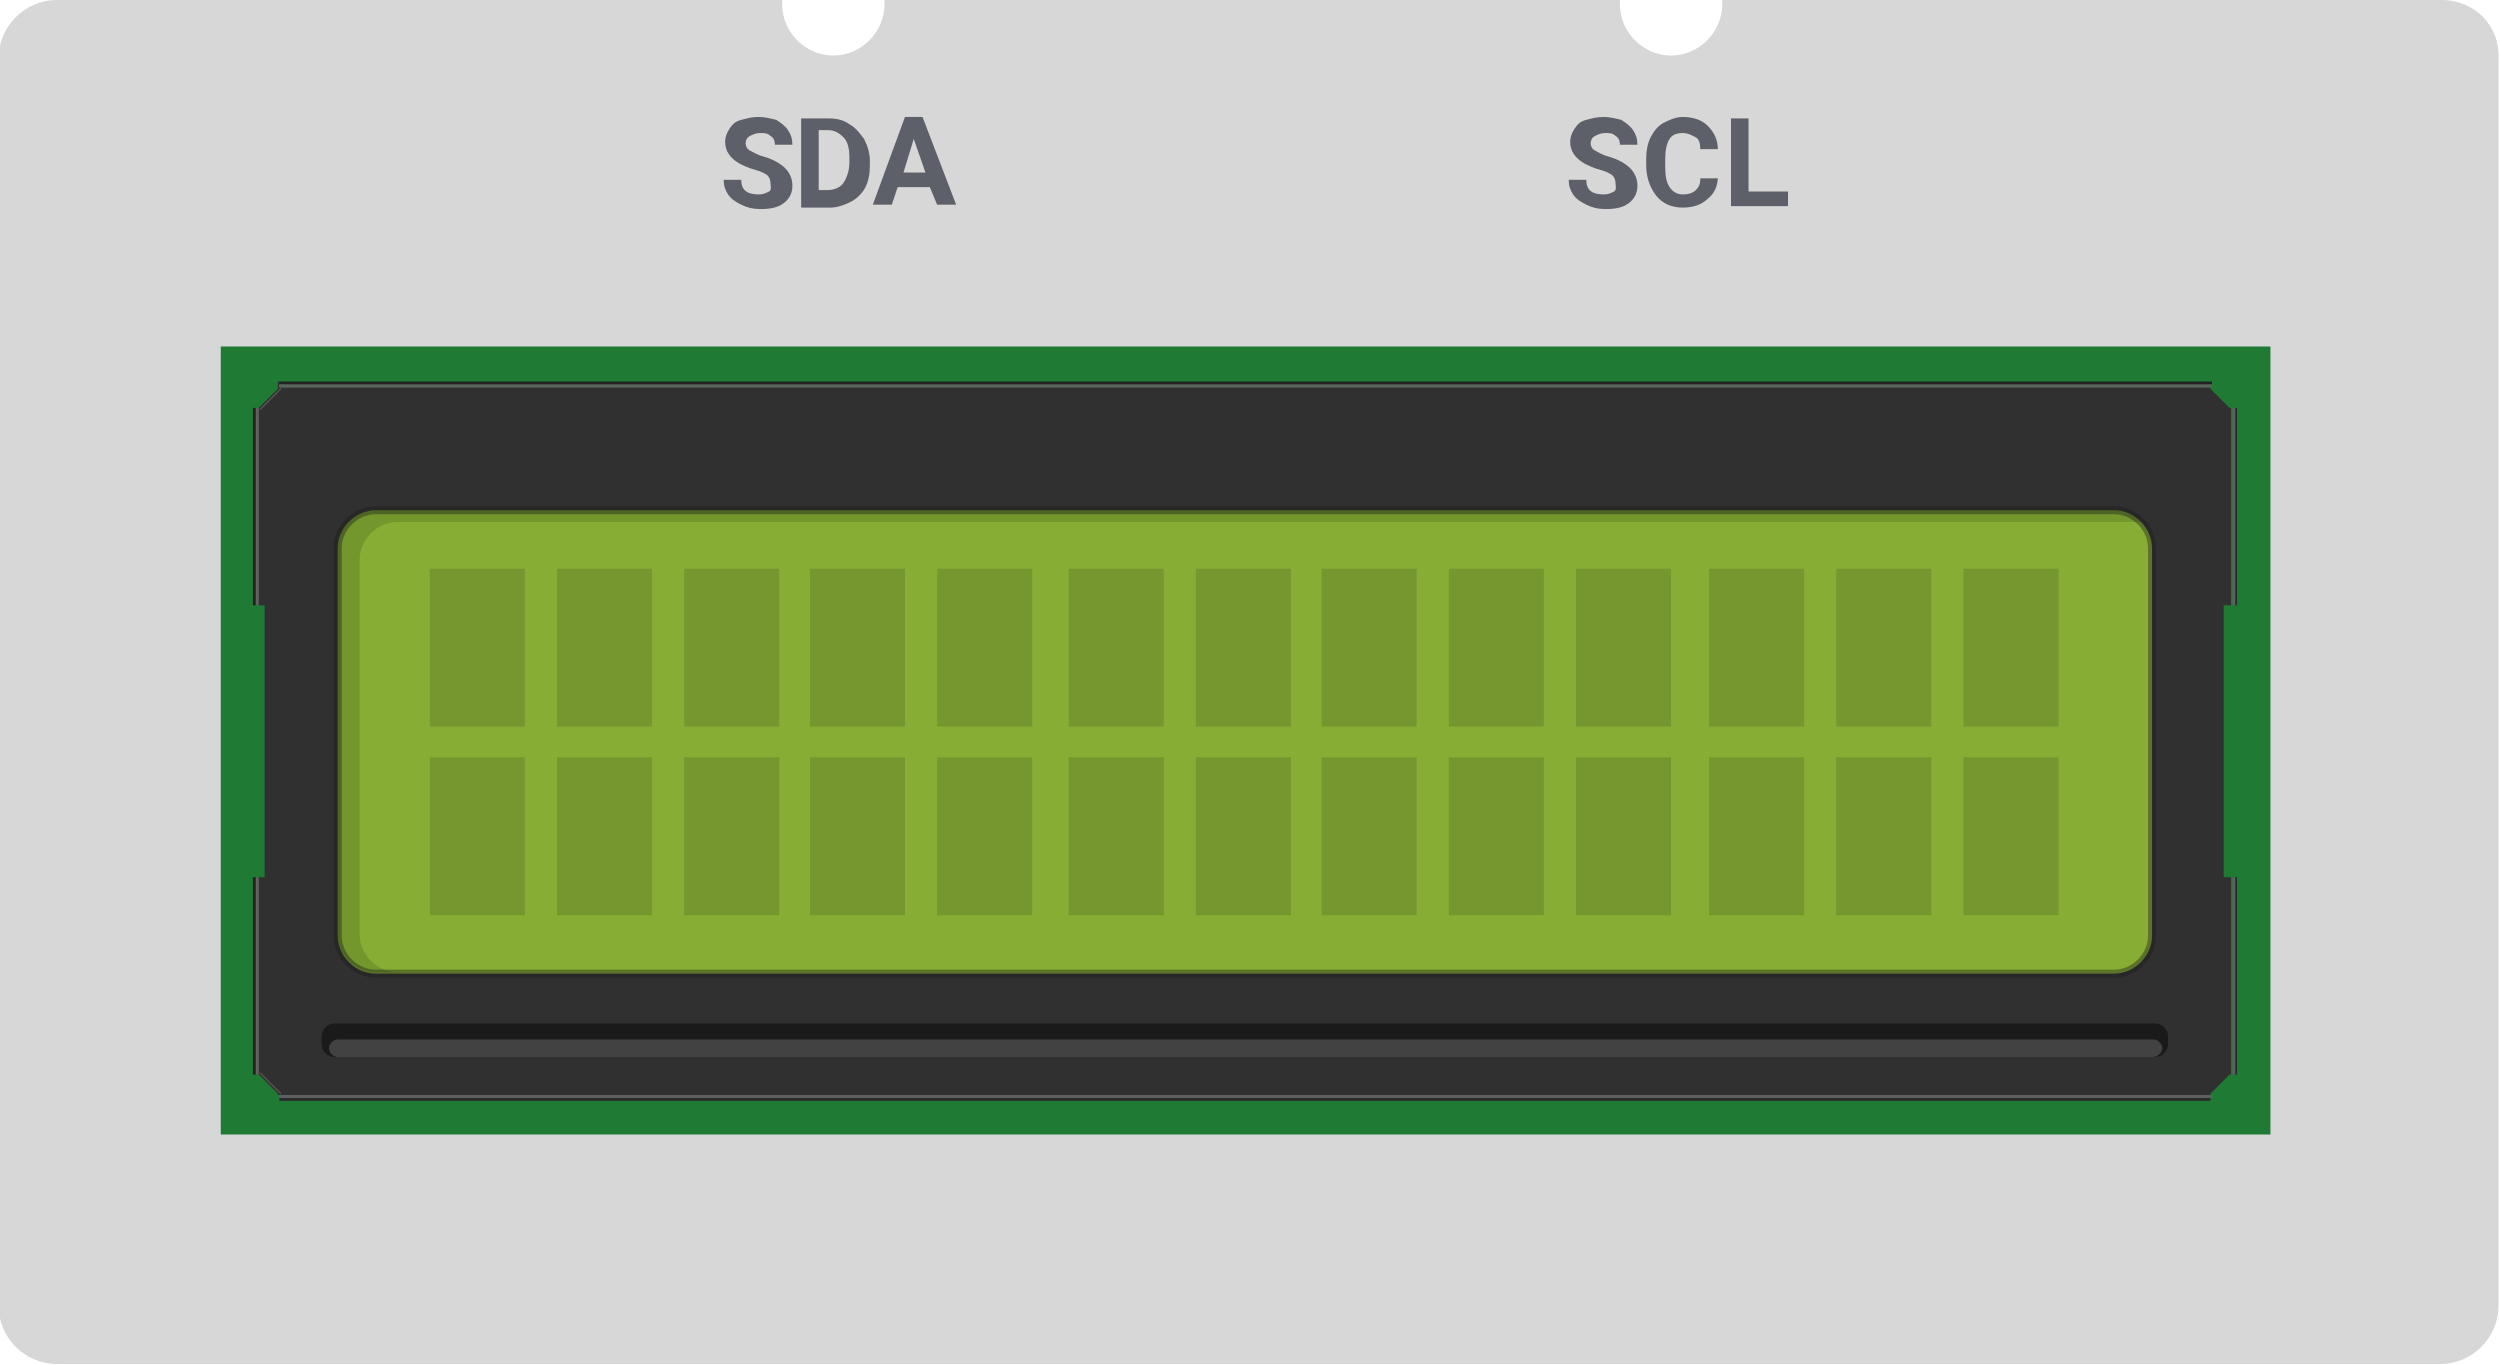
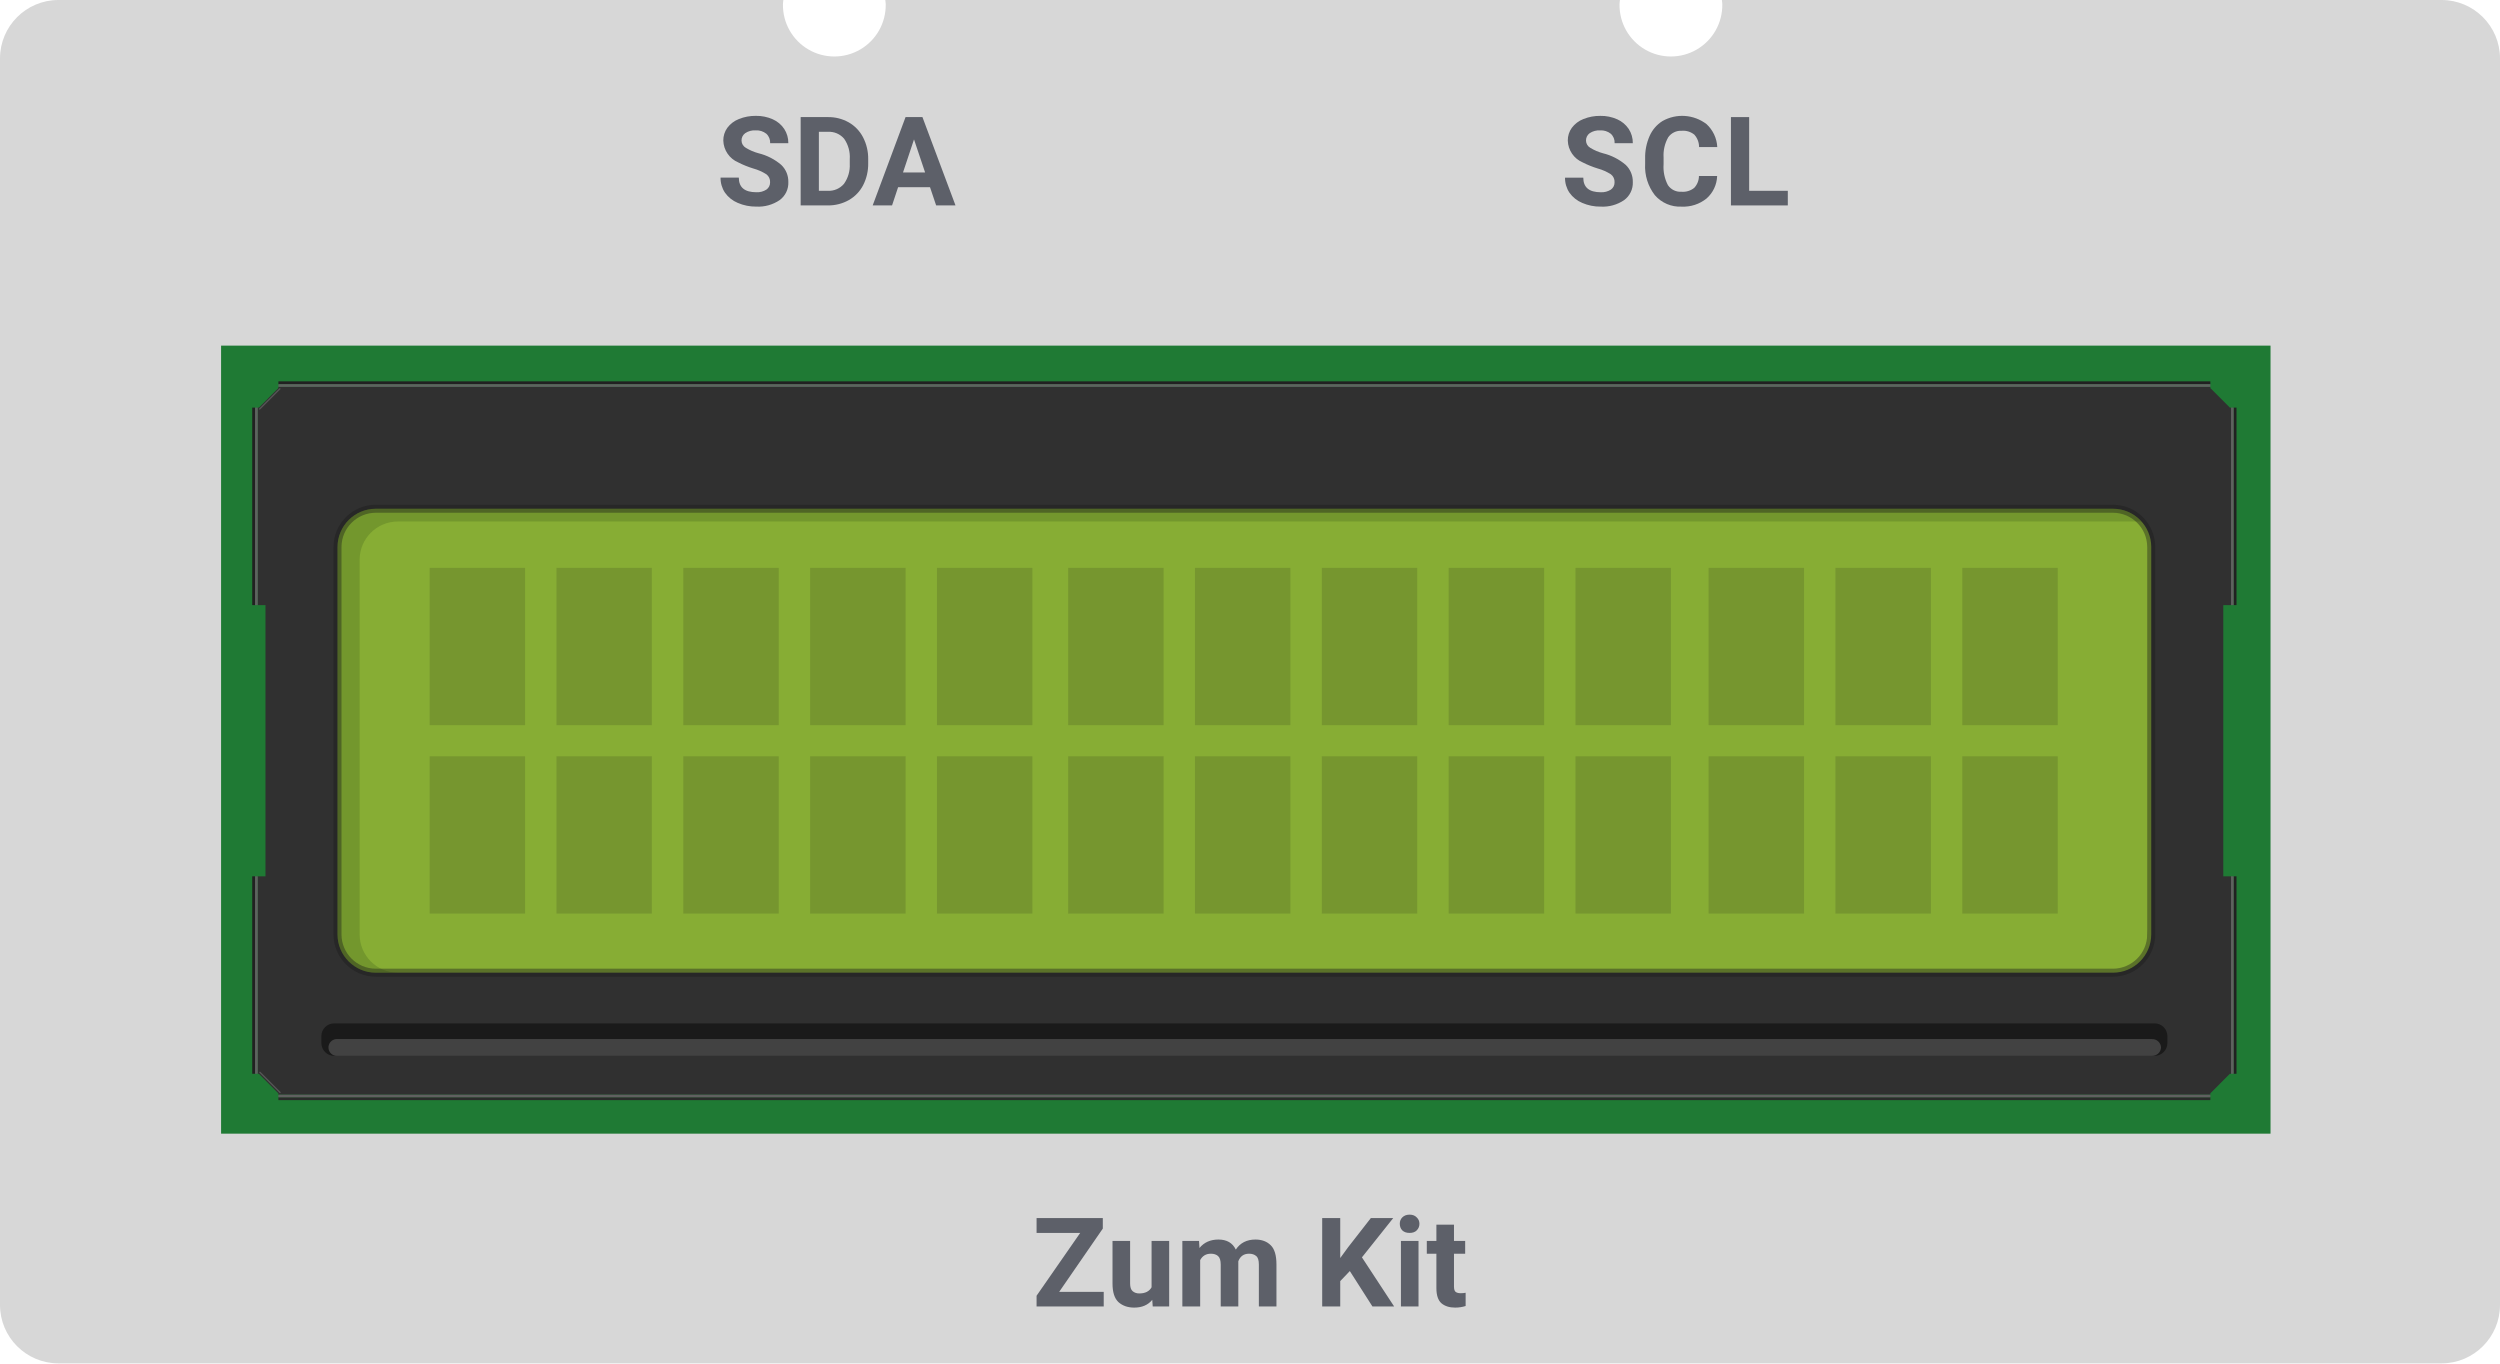
- <svg xmlns="http://www.w3.org/2000/svg" version="1.1" id="svg" x="0px" y="0px" viewBox="-638.1 362.2 171 93.3" enable-background="new -638.1 362.2 171 93.3" xml:space="preserve">
-   <path fill-rule="evenodd" clip-rule="evenodd" fill="#D7D7D7" d="M-471.1,362.2h-49.2c0,0.1,0,0.2,0,0.3c0,1.9-1.6,3.5-3.5,3.5  s-3.5-1.6-3.5-3.5c0-0.1,0-0.2,0-0.3h-50.3c0,0.1,0,0.2,0,0.3c0,1.9-1.6,3.5-3.5,3.5s-3.5-1.6-3.5-3.5c0-0.1,0-0.2,0-0.3h-49.6  c-2.2,0-4,1.8-4,4v85.3c0,2.2,1.8,4,4,4h163c2.2,0,4-1.8,4-4v-85.3C-467.1,364-468.8,362.2-471.1,362.2z" />
-   <g>
-     <path fill="#5D6069" d="M-527.6,374.7c0-0.2-0.1-0.4-0.2-0.5s-0.5-0.3-0.9-0.4s-0.8-0.3-1-0.4c-0.7-0.4-1-0.9-1-1.5   c0-0.3,0.1-0.6,0.3-0.9c0.2-0.3,0.4-0.5,0.8-0.6s0.7-0.2,1.2-0.2c0.4,0,0.8,0.1,1.2,0.2c0.3,0.2,0.6,0.4,0.8,0.7   c0.2,0.3,0.3,0.6,0.3,1h-1.2c0-0.3-0.1-0.5-0.3-0.6c-0.2-0.2-0.4-0.2-0.7-0.2c-0.3,0-0.5,0.1-0.7,0.2c-0.2,0.1-0.3,0.3-0.3,0.5   c0,0.2,0.1,0.4,0.3,0.5c0.2,0.1,0.5,0.3,0.9,0.4c0.7,0.2,1.2,0.5,1.5,0.8c0.3,0.3,0.5,0.7,0.5,1.2c0,0.5-0.2,0.9-0.6,1.2   c-0.4,0.3-0.9,0.4-1.6,0.4c-0.5,0-0.9-0.1-1.3-0.3c-0.4-0.2-0.7-0.4-0.9-0.7c-0.2-0.3-0.3-0.6-0.3-1h1.2c0,0.7,0.4,1,1.2,1   c0.3,0,0.5-0.1,0.7-0.2S-527.6,374.9-527.6,374.7z" />
-     <path fill="#5D6069" d="M-518.4,375.3h2.6v1h-3.9v-6h1.2V375.3z" />
-     <path fill="#5D6069" d="M-520.6,374.3c0,0.7-0.3,1.2-0.7,1.5c-0.4,0.4-1,0.6-1.7,0.6c-0.8,0-1.4-0.3-1.8-0.8   c-0.4-0.5-0.7-1.2-0.7-2.1v-0.4c0-0.6,0.1-1.1,0.3-1.5c0.2-0.4,0.5-0.8,0.9-1c0.4-0.2,0.8-0.4,1.3-0.4c0.7,0,1.3,0.2,1.7,0.6   c0.4,0.4,0.7,0.9,0.7,1.6h-1.2c0-0.4-0.1-0.7-0.3-0.8s-0.5-0.3-0.9-0.3c-0.4,0-0.7,0.1-0.9,0.4c-0.2,0.3-0.3,0.8-0.3,1.4v0.5   c0,0.7,0.1,1.1,0.3,1.4c0.2,0.3,0.5,0.5,0.9,0.5c0.4,0,0.7-0.1,0.9-0.3s0.3-0.4,0.3-0.8H-520.6z" />
+ <svg xmlns="http://www.w3.org/2000/svg" viewBox="0 0 171.024 93.268">
+   <defs>
+     <style>.a{fill:#d7d7d7;fill-rule:evenodd;}.b,.p{fill:#5d6069;}.c{fill:#1f7a34;}.d,.o{fill:#1a1a1a;}.e{fill:#424242;}.f{fill:#303030;}.g{fill:#212121;}.h{fill:#606060;}.i{fill:#2b2b2b;}.j{fill:#87ad34;}.k{opacity:0.2;}.l{fill:#22420d;}.m,.n{fill:none;}.m{stroke:#f2f2f2;stroke-linecap:round;stroke-opacity:0.2;stroke-width:0.091px;}.n{stroke:#1a1a1a;stroke-opacity:0.4;stroke-width:0.548px;}.o{fill-opacity:0.15;}.p{font-size:8.5px;font-family:Roboto-Bold, Roboto;font-weight:700;}.q{letter-spacing:-0.009em;}</style>
+   </defs>
+   <path class="a" d="M167.024,0h-49.231c.008.097.029.19.029.289a3.516,3.516,0,1,1-7.031,0c0-.099.021-.192.029-.289H60.563c.008.097.029.19.029.289a3.516,3.516,0,1,1-7.031,0c0-.099.021-.192.029-.289H4A4,4,0,0,0,0,4V89.268a4,4,0,0,0,4,4H167.024a4,4,0,0,0,4-4V4A4,4,0,0,0,167.024,0Z" />
+   <path class="b" d="M110.451,12.467a.639.639,0,0,0-.249-.541,3.261,3.261,0,0,0-.896-.398,6.341,6.341,0,0,1-1.025-.413,1.676,1.676,0,0,1-1.029-1.498,1.462,1.462,0,0,1,.276-.874,1.801,1.801,0,0,1,.793-.6,2.992,2.992,0,0,1,1.16-.216,2.713,2.713,0,0,1,1.153.234,1.84,1.84,0,0,1,.787.662,1.734,1.734,0,0,1,.279.972H110.456a.816.816,0,0,0-.262-.646,1.073,1.073,0,0,0-.734-.23,1.154,1.154,0,0,0-.71.192.61.61,0,0,0-.253.509.584.584,0,0,0,.296.494,3.361,3.361,0,0,0,.874.373,3.771,3.771,0,0,1,1.548.793,1.576,1.576,0,0,1,.485,1.179,1.453,1.453,0,0,1-.593,1.23,2.597,2.597,0,0,1-1.599.446,3.087,3.087,0,0,1-1.27-.255,2.02,2.02,0,0,1-.874-.699,1.797,1.797,0,0,1-.301-1.029h1.249q0,.999,1.195,1a1.164,1.164,0,0,0,.693-.181A.587.587,0,0,0,110.451,12.467Z" />
+   <path class="b" d="M119.659,13.053h2.644v1h-3.89v-6.043h1.246Z" />
+   <path class="b" d="M117.469,12.04a2.137,2.137,0,0,1-.72,1.535,2.528,2.528,0,0,1-1.712.561,2.272,2.272,0,0,1-1.828-.782,3.207,3.207,0,0,1-.666-2.148V10.836a3.614,3.614,0,0,1,.307-1.535,2.303,2.303,0,0,1,.878-1.02,2.743,2.743,0,0,1,3.011.206,2.294,2.294,0,0,1,.739,1.573h-1.245a1.264,1.264,0,0,0-.326-.85,1.205,1.205,0,0,0-.853-.264,1.059,1.059,0,0,0-.932.446,2.497,2.497,0,0,0-.317,1.385v.456a2.679,2.679,0,0,0,.296,1.432,1.039,1.039,0,0,0,.937.453,1.229,1.229,0,0,0,.861-.264,1.189,1.189,0,0,0,.325-.815Z" />
+   <path class="b" d="M52.681,12.467a.639.639,0,0,0-.249-.541,3.261,3.261,0,0,0-.896-.398A6.342,6.342,0,0,1,50.51,11.114a1.676,1.676,0,0,1-1.029-1.498,1.462,1.462,0,0,1,.276-.874,1.801,1.801,0,0,1,.793-.6,2.992,2.992,0,0,1,1.16-.216,2.713,2.713,0,0,1,1.153.234,1.84,1.84,0,0,1,.787.662,1.734,1.734,0,0,1,.279.972H52.686a.816.816,0,0,0-.262-.646,1.073,1.073,0,0,0-.734-.23,1.154,1.154,0,0,0-.71.192.609.609,0,0,0-.253.509.584.584,0,0,0,.296.494,3.361,3.361,0,0,0,.874.373,3.771,3.771,0,0,1,1.548.793,1.576,1.576,0,0,1,.485,1.179,1.453,1.453,0,0,1-.593,1.23,2.597,2.597,0,0,1-1.599.446,3.087,3.087,0,0,1-1.27-.255,2.02,2.02,0,0,1-.874-.699,1.797,1.797,0,0,1-.301-1.029h1.249q0,.999,1.195,1a1.164,1.164,0,0,0,.693-.181A.587.587,0,0,0,52.681,12.467Z" />
+   <path class="b" d="M54.773,14.053v-6.043h1.859a2.825,2.825,0,0,1,1.426.359,2.5,2.5,0,0,1,.982,1.021,3.161,3.161,0,0,1,.353,1.505v.277a3.166,3.166,0,0,1-.347,1.499,2.483,2.483,0,0,1-.978,1.017,2.854,2.854,0,0,1-1.424.365ZM56.019,9.018v4.034h.602a1.352,1.352,0,0,0,1.116-.478,2.162,2.162,0,0,0,.395-1.365V10.89A2.197,2.197,0,0,0,57.749,9.493a1.35,1.35,0,0,0-1.117-.475Z" />
+   <path class="b" d="M63.622,12.807H61.439l-.414,1.245H59.7l2.249-6.043h1.154l2.262,6.043H64.041Zm-1.847-1.009h1.511L62.527,9.537Z" />
+   <path class="c" d="M155.326,77.553V23.644H15.124V77.553Z" />
+   <path class="d" d="M126.25,33.479a.708.708,0,0,0-.706-.706H24.502a.708.708,0,0,0-.706.706v.39a.708.708,0,0,0,.706.706H125.546a.709.709,0,0,0,.706-.706v-.39Z" />
+   <path class="e" d="M125.897,34.11a.488.488,0,0,0-.506-.464H24.696a.466.466,0,1,0,0,.929H125.393A.49.49,0,0,0,125.897,34.11Z" />
+   <path class="f" d="M152.094,59.949V41.395h.533V27.884h-.082l-1.334-1.334v-.465H19.042v.464L17.71,27.884h-.084V41.395h.536V59.951H17.626V73.458h.082l1.332,1.337v.464h.002V75.063h0v-.173h132.163v.173h0v.197h.002v-.464l1.336-1.337h.082V59.951H152.094Zm-.885-33.664h0v.175H19.046V26.088h132.163Z" />
+   <polygon class="f" points="153 41.395 153 28.338 153 27.884 152.998 27.884 152.998 41.395 153 41.395" />
+   <polygon class="f" points="152.998 73.457 153 73.457 153 73.007 153 59.949 152.998 59.949 152.998 73.457" />
+   <rect class="g" x="19.046" y="26.088" width="132.163" height="0.197" />
+   <rect class="h" x="19.046" y="26.287" width="132.163" height="0.173" />
+   <rect class="h" x="19.046" y="26.285" width="132.163" height="0.002" />
+   <rect class="g" x="17.255" y="59.949" width="0.197" height="13.507" />
+   <rect class="g" x="17.255" y="27.884" width="0.197" height="13.511" />
+   <rect class="h" x="17.453" y="59.949" width="0.175" height="13.507" />
+   <rect class="h" x="17.453" y="27.884" width="0.175" height="13.511" />
+   <rect class="h" x="17.451" y="27.884" width="0.002" height="13.511" />
+   <rect class="h" x="17.451" y="59.949" width="0.002" height="13.507" />
+   <rect class="g" x="152.8" y="27.884" width="0.198" height="13.511" />
+   <rect class="g" x="152.8" y="59.949" width="0.198" height="13.507" />
+   <rect class="h" x="152.627" y="59.949" width="0.173" height="13.507" />
+   <rect class="h" x="152.627" y="27.884" width="0.173" height="13.511" />
+   <polygon class="i" points="19.046 75.063 19.046 75.259 19.506 75.259 150.747 75.259 151.209 75.259 151.209 75.063 19.046 75.063" />
+   <rect class="h" x="19.046" y="74.89" width="132.163" height="0.173" />
+   <path class="j" d="M147.165,63.928a2.621,2.621,0,0,1-2.611,2.614H25.7a2.622,2.622,0,0,1-2.612-2.614V37.415a2.621,2.621,0,0,1,2.612-2.612H144.556a2.619,2.619,0,0,1,2.611,2.612V63.928Z" />
+   <g class="k">
+     <path class="l" d="M25.7,34.804a2.622,2.622,0,0,0-2.612,2.612v26.511a2.622,2.622,0,0,0,2.612,2.614h1.514a2.62,2.62,0,0,1-2.611-2.614V38.287a2.62,2.62,0,0,1,2.611-2.612H146.481a2.601,2.601,0,0,0-1.929-.872H25.7Zm121.461,2.596v26.544l.002-.017V37.415Z" />
  </g>
-   <g>
-     <path fill="#5D6069" d="M-585.4,374.7c0-0.2-0.1-0.4-0.2-0.5s-0.5-0.3-0.9-0.4s-0.8-0.3-1-0.4c-0.7-0.4-1-0.9-1-1.5   c0-0.3,0.1-0.6,0.3-0.9c0.2-0.3,0.4-0.5,0.8-0.6s0.7-0.2,1.2-0.2c0.4,0,0.8,0.1,1.2,0.2c0.3,0.2,0.6,0.4,0.8,0.7   c0.2,0.3,0.3,0.6,0.3,1h-1.2c0-0.3-0.1-0.5-0.3-0.6c-0.2-0.2-0.4-0.2-0.7-0.2c-0.3,0-0.5,0.1-0.7,0.2c-0.2,0.1-0.3,0.3-0.3,0.5   c0,0.2,0.1,0.4,0.3,0.5c0.2,0.1,0.5,0.3,0.9,0.4c0.7,0.2,1.2,0.5,1.5,0.8c0.3,0.3,0.5,0.7,0.5,1.2c0,0.5-0.2,0.9-0.6,1.2   c-0.4,0.3-0.9,0.4-1.6,0.4c-0.5,0-0.9-0.1-1.3-0.3c-0.4-0.2-0.7-0.4-0.9-0.7c-0.2-0.3-0.3-0.6-0.3-1h1.2c0,0.7,0.4,1,1.2,1   c0.3,0,0.5-0.1,0.7-0.2S-585.4,374.9-585.4,374.7z" />
-     <path fill="#5D6069" d="M-583.3,376.3v-6h1.9c0.5,0,1,0.1,1.4,0.4c0.4,0.2,0.7,0.6,1,1c0.2,0.4,0.4,0.9,0.4,1.5v0.3   c0,0.6-0.1,1.1-0.3,1.5c-0.2,0.4-0.6,0.8-1,1s-0.9,0.4-1.4,0.4H-583.3z M-582.1,371.2v4h0.6c0.5,0,0.9-0.2,1.1-0.5s0.4-0.8,0.4-1.4   v-0.3c0-0.6-0.1-1.1-0.4-1.4c-0.3-0.3-0.6-0.5-1.1-0.5H-582.1z" />
-     <path fill="#5D6069" d="M-574.5,375h-2.2l-0.4,1.2h-1.3l2.2-6h1.2l2.3,6h-1.3L-574.5,375z M-576.3,374h1.5l-0.8-2.3L-576.3,374z" />
-   </g>
-   <g id="icon">
-     <path fill="#1F7A34" d="M-482.8,439.8v-53.9H-623v53.9H-482.8z" />
-     <g>
-       <path fill="#1A1A1A" d="M-511.8,395.7c0-0.4-0.3-0.7-0.7-0.7h-101c-0.4,0-0.7,0.3-0.7,0.7v0.4c0,0.4,0.3,0.7,0.7,0.7h101    c0.4,0,0.7-0.3,0.7-0.7L-511.8,395.7L-511.8,395.7z" />
-       <path fill="#424242" d="M-512.2,396.3c0-0.3-0.2-0.5-0.5-0.5h-100.7c-0.3,0-0.5,0.2-0.5,0.5c0,0.3,0.2,0.5,0.5,0.5h100.7    C-512.4,396.8-512.2,396.6-512.2,396.3z" />
-     </g>
-     <g>
-       <path fill="#303030" d="M-486,422.2v-18.6h0.5v-13.5h-0.1l-1.3-1.3v-0.5h-0.5h-131.2h-0.5v0.5l-1.3,1.3h-0.1v13.5h0.5v18.6h-0.5    v13.5h0.1l1.3,1.3v0.5h0v-0.2l0,0v-0.2h132.2v0.2l0,0v0.2h0V437l1.3-1.3h0.1v-13.5L-486,422.2L-486,422.2z M-486.9,388.5    L-486.9,388.5v0.2H-619v-0.2v0v-0.2h132.2L-486.9,388.5z" />
-       <polygon fill="#303030" points="-620.8,390.1 -620.8,390.1 -620.8,390.6 -620.8,403.6 -620.8,403.6   " />
-       <polygon fill="#303030" points="-485.1,403.6 -485.1,390.6 -485.1,390.1 -485.1,390.1 -485.1,403.6   " />
-       <polygon fill="#303030" points="-620.8,422.2 -620.8,435.2 -620.8,435.7 -620.8,435.7   " />
-       <polygon fill="#303030" points="-485.1,435.7 -485.1,435.7 -485.1,435.2 -485.1,422.2 -485.1,422.2   " />
-       <rect x="-619" y="388.3" fill="#212121" width="132.2" height="0.2" />
-       <rect x="-619" y="388.5" fill="#606060" width="132.2" height="0.2" />
-       <rect x="-619" y="388.5" fill="#606060" width="132.2" height="0" />
-       <polygon fill="#212121" points="-620.8,390.1 -620.6,390.1 -620.6,390.1   " />
-       <rect x="-620.8" y="422.2" fill="#212121" width="0.2" height="13.5" />
-       <rect x="-620.8" y="390.1" fill="#212121" width="0.2" height="13.5" />
-       <rect x="-620.5" y="390" fill="#606060" width="0" height="0.2" />
-       <rect x="-620.6" y="422.2" fill="#606060" width="0.2" height="13.5" />
-       <rect x="-620.6" y="390.1" fill="#606060" width="0.2" height="13.5" />
-       <rect x="-620.6" y="390.1" fill="#606060" width="0" height="0" />
-       <rect x="-620.6" y="390.1" fill="#606060" width="0" height="13.5" />
-       <rect x="-620.6" y="422.2" fill="#606060" width="0" height="13.5" />
-       <rect x="-485.2" y="390" fill="#212121" width="0" height="0.2" />
-       <rect x="-485.3" y="390.1" fill="#212121" width="0.2" height="13.5" />
-       <rect x="-485.3" y="422.2" fill="#212121" width="0.2" height="13.5" />
-       <polygon fill="#606060" points="-485.4,390.1 -485.3,390.1 -485.3,390.1   " />
-       <rect x="-485.4" y="422.2" fill="#606060" width="0.2" height="13.5" />
-       <rect x="-485.4" y="390.1" fill="#606060" width="0.2" height="13.5" />
-       <polygon fill="#2B2B2B" points="-618.6,437.5 -619,437.5 -619,437.5 -486.9,437.5 -486.9,437.5 -487.3,437.5   " />
-       <polygon fill="#2B2B2B" points="-619,437.3 -619,437.5 -618.6,437.5 -487.3,437.5 -486.9,437.5 -486.9,437.3   " />
-       <rect x="-619" y="437.1" fill="#606060" width="132.2" height="0.2" />
-       <polygon fill="#606060" points="-619,437.3 -486.9,437.3 -486.9,437.3   " />
-     </g>
-     <g>
-       <path fill="#87AD34" d="M-490.9,426.2c0,1.4-1.2,2.6-2.6,2.6h-118.9c-1.4,0-2.6-1.2-2.6-2.6v-26.5c0-1.4,1.2-2.6,2.6-2.6h118.9    c1.4,0,2.6,1.2,2.6,2.6L-490.9,426.2L-490.9,426.2z" />
-       <g opacity="0.2">
-         <path fill="#22420D" d="M-612.4,397c-1.4,0-2.6,1.2-2.6,2.6v26.5c0,1.4,1.2,2.6,2.6,2.6h1.5c-1.4,0-2.6-1.2-2.6-2.6v-25.6     c0-1.4,1.2-2.6,2.6-2.6h119.3c-0.5-0.5-1.2-0.9-1.9-0.9L-612.4,397L-612.4,397z M-490.9,399.6v26.5c0,0,0,0,0,0L-490.9,399.6     C-490.9,399.6-490.9,399.6-490.9,399.6z" />
-       </g>
-     </g>
-     <g>
-       <path fill="#1A1A1A" d="M-489.8,433.1c0-0.5-0.4-0.9-0.9-0.9h-124.5c-0.5,0-0.9,0.4-0.9,0.9v0.5c0,0.5,0.4,0.9,0.9,0.9h124.5    c0.5,0,0.9-0.4,0.9-0.9V433.1z" />
-       <path fill="#424242" d="M-490.2,433.9c0-0.3-0.3-0.6-0.6-0.6H-615c-0.3,0-0.6,0.3-0.6,0.6c0,0.3,0.3,0.6,0.6,0.6h124.1    C-490.5,434.5-490.2,434.2-490.2,433.9z" />
-     </g>
-     <g>
-       <line fill="none" stroke="#F2F2F2" stroke-width="9.140000e-02" stroke-linecap="round" stroke-opacity="0.2" x1="-620.3" y1="390.2" x2="-618.9" y2="388.8" />
-       <line fill="none" stroke="#F2F2F2" stroke-width="9.140000e-02" stroke-linecap="round" stroke-opacity="0.2" x1="-618.9" y1="437" x2="-620.3" y2="435.6" />
-     </g>
-     <path fill="none" stroke="#1A1A1A" stroke-width="0.548" stroke-opacity="0.4" d="M-490.9,426.2c0,1.4-1.2,2.6-2.6,2.6h-118.9   c-1.4,0-2.6-1.2-2.6-2.6v-26.5c0-1.4,1.2-2.6,2.6-2.6h118.9c1.4,0,2.6,1.2,2.6,2.6L-490.9,426.2L-490.9,426.2z" />
-     <rect x="-608.7" y="414" fill="#1A1A1A" fill-opacity="0.15" width="6.5" height="10.8" />
-     <rect x="-600" y="414" fill="#1A1A1A" fill-opacity="0.15" width="6.5" height="10.8" />
-     <rect x="-591.3" y="414" fill="#1A1A1A" fill-opacity="0.15" width="6.5" height="10.8" />
-     <rect x="-582.7" y="414" fill="#1A1A1A" fill-opacity="0.15" width="6.5" height="10.8" />
-     <rect x="-574" y="414" fill="#1A1A1A" fill-opacity="0.15" width="6.5" height="10.8" />
-     <rect x="-608.7" y="401.1" fill="#1A1A1A" fill-opacity="0.15" width="6.5" height="10.8" />
-     <rect x="-600" y="401.1" fill="#1A1A1A" fill-opacity="0.15" width="6.5" height="10.8" />
-     <rect x="-591.3" y="401.1" fill="#1A1A1A" fill-opacity="0.15" width="6.5" height="10.8" />
-     <rect x="-582.7" y="401.1" fill="#1A1A1A" fill-opacity="0.15" width="6.5" height="10.8" />
-     <rect x="-574" y="401.1" fill="#1A1A1A" fill-opacity="0.15" width="6.5" height="10.8" />
-     <rect x="-565" y="414" fill="#1A1A1A" fill-opacity="0.15" width="6.5" height="10.8" />
-     <rect x="-556.3" y="414" fill="#1A1A1A" fill-opacity="0.15" width="6.5" height="10.8" />
-     <rect x="-547.7" y="414" fill="#1A1A1A" fill-opacity="0.15" width="6.5" height="10.8" />
-     <rect x="-539" y="414" fill="#1A1A1A" fill-opacity="0.15" width="6.5" height="10.8" />
-     <rect x="-530.3" y="414" fill="#1A1A1A" fill-opacity="0.15" width="6.5" height="10.8" />
-     <rect x="-565" y="401.1" fill="#1A1A1A" fill-opacity="0.15" width="6.5" height="10.8" />
-     <rect x="-556.3" y="401.1" fill="#1A1A1A" fill-opacity="0.15" width="6.5" height="10.8" />
-     <rect x="-547.7" y="401.1" fill="#1A1A1A" fill-opacity="0.15" width="6.5" height="10.8" />
-     <rect x="-539" y="401.1" fill="#1A1A1A" fill-opacity="0.15" width="6.5" height="10.8" />
-     <rect x="-530.3" y="401.1" fill="#1A1A1A" fill-opacity="0.15" width="6.5" height="10.8" />
-     <rect x="-521.2" y="414" fill="#1A1A1A" fill-opacity="0.15" width="6.5" height="10.8" />
-     <rect x="-512.5" y="414" fill="#1A1A1A" fill-opacity="0.15" width="6.5" height="10.8" />
-     <rect x="-503.8" y="414" fill="#1A1A1A" fill-opacity="0.15" width="6.5" height="10.8" />
-     <rect x="-521.2" y="401.1" fill="#1A1A1A" fill-opacity="0.15" width="6.5" height="10.8" />
-     <rect x="-512.5" y="401.1" fill="#1A1A1A" fill-opacity="0.15" width="6.5" height="10.8" />
-     <rect x="-503.8" y="401.1" fill="#1A1A1A" fill-opacity="0.15" width="6.5" height="10.8" />
-   </g>
+   <path class="d" d="M148.27,70.878a.872.872,0,0,0-.87-.869H22.854a.872.872,0,0,0-.87.869v.48a.875.875,0,0,0,.87.872H147.4a.874.874,0,0,0,.87-.872Z" />
+   <path class="e" d="M147.837,71.657a.602.602,0,0,0-.623-.573H23.093a.575.575,0,1,0,0,1.146H147.212A.604.604,0,0,0,147.837,71.657Z" />
+   <line class="m" x1="17.765" y1="27.978" x2="19.141" y2="26.602" />
+   <line class="m" x1="19.156" y1="74.735" x2="17.781" y2="73.358" />
+   <path class="n" d="M147.163,63.928a2.623,2.623,0,0,1-2.612,2.614H25.7a2.622,2.622,0,0,1-2.612-2.614V37.415a2.622,2.622,0,0,1,2.612-2.612H144.552a2.622,2.622,0,0,1,2.612,2.612V63.928Z" />
+   <rect class="o" x="29.391" y="51.737" width="6.53" height="10.761" />
+   <rect class="o" x="38.067" y="51.737" width="6.527" height="10.761" />
+   <rect class="o" x="46.743" y="51.737" width="6.53" height="10.761" />
+   <rect class="o" x="55.42" y="51.737" width="6.532" height="10.761" />
+   <rect class="o" x="64.097" y="51.737" width="6.529" height="10.761" />
+   <rect class="o" x="29.391" y="38.848" width="6.53" height="10.759" />
+   <rect class="o" x="38.067" y="38.848" width="6.527" height="10.759" />
+   <rect class="o" x="46.743" y="38.848" width="6.53" height="10.759" />
+   <rect class="o" x="55.42" y="38.848" width="6.532" height="10.759" />
+   <rect class="o" x="64.097" y="38.848" width="6.529" height="10.759" />
+   <rect class="o" x="73.072" y="51.737" width="6.53" height="10.761" />
+   <rect class="o" x="81.748" y="51.737" width="6.527" height="10.761" />
+   <rect class="o" x="90.423" y="51.737" width="6.53" height="10.761" />
+   <rect class="o" x="99.101" y="51.737" width="6.532" height="10.761" />
+   <rect class="o" x="107.778" y="51.737" width="6.529" height="10.761" />
+   <rect class="o" x="73.072" y="38.848" width="6.53" height="10.759" />
+   <rect class="o" x="81.748" y="38.848" width="6.527" height="10.759" />
+   <rect class="o" x="90.423" y="38.848" width="6.53" height="10.759" />
+   <rect class="o" x="99.101" y="38.848" width="6.532" height="10.759" />
+   <rect class="o" x="107.778" y="38.848" width="6.529" height="10.759" />
+   <rect class="o" x="116.884" y="51.737" width="6.53" height="10.761" />
+   <rect class="o" x="125.561" y="51.737" width="6.532" height="10.761" />
+   <rect class="o" x="134.239" y="51.737" width="6.529" height="10.761" />
+   <rect class="o" x="116.884" y="38.848" width="6.53" height="10.759" />
+   <rect class="o" x="125.561" y="38.848" width="6.532" height="10.759" />
+   <rect class="o" x="134.239" y="38.848" width="6.529" height="10.759" />
+   <text class="p" transform="translate(70.59907 89.37462)">
+     <tspan class="q">Z</tspan>
+     <tspan x="5.071" y="0">um Kit</tspan>
+   </text>
</svg>
